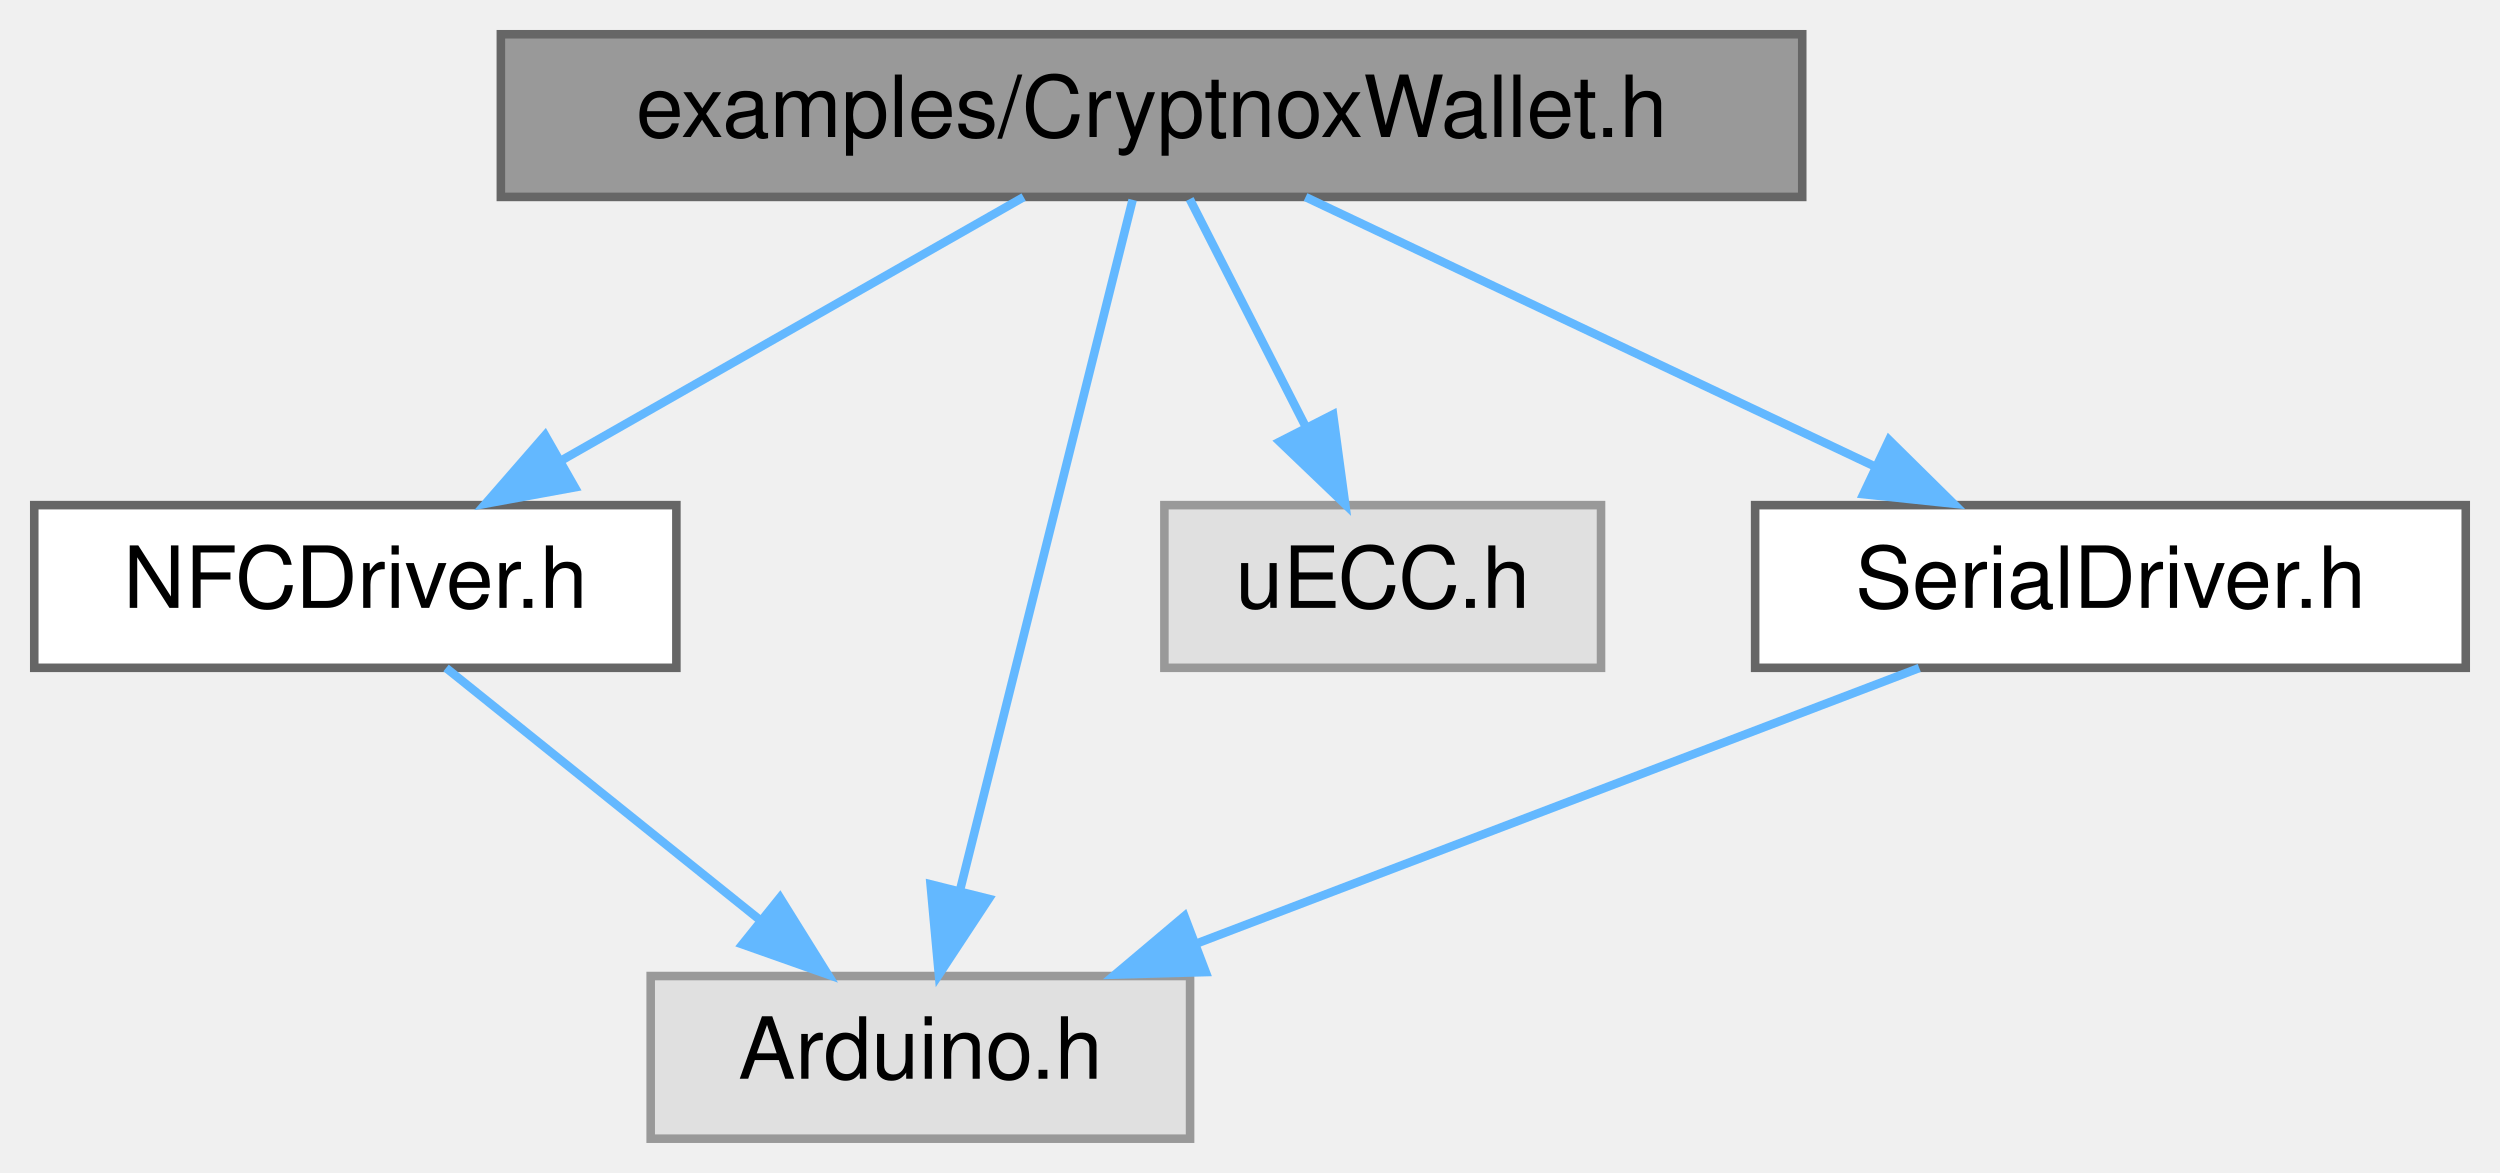
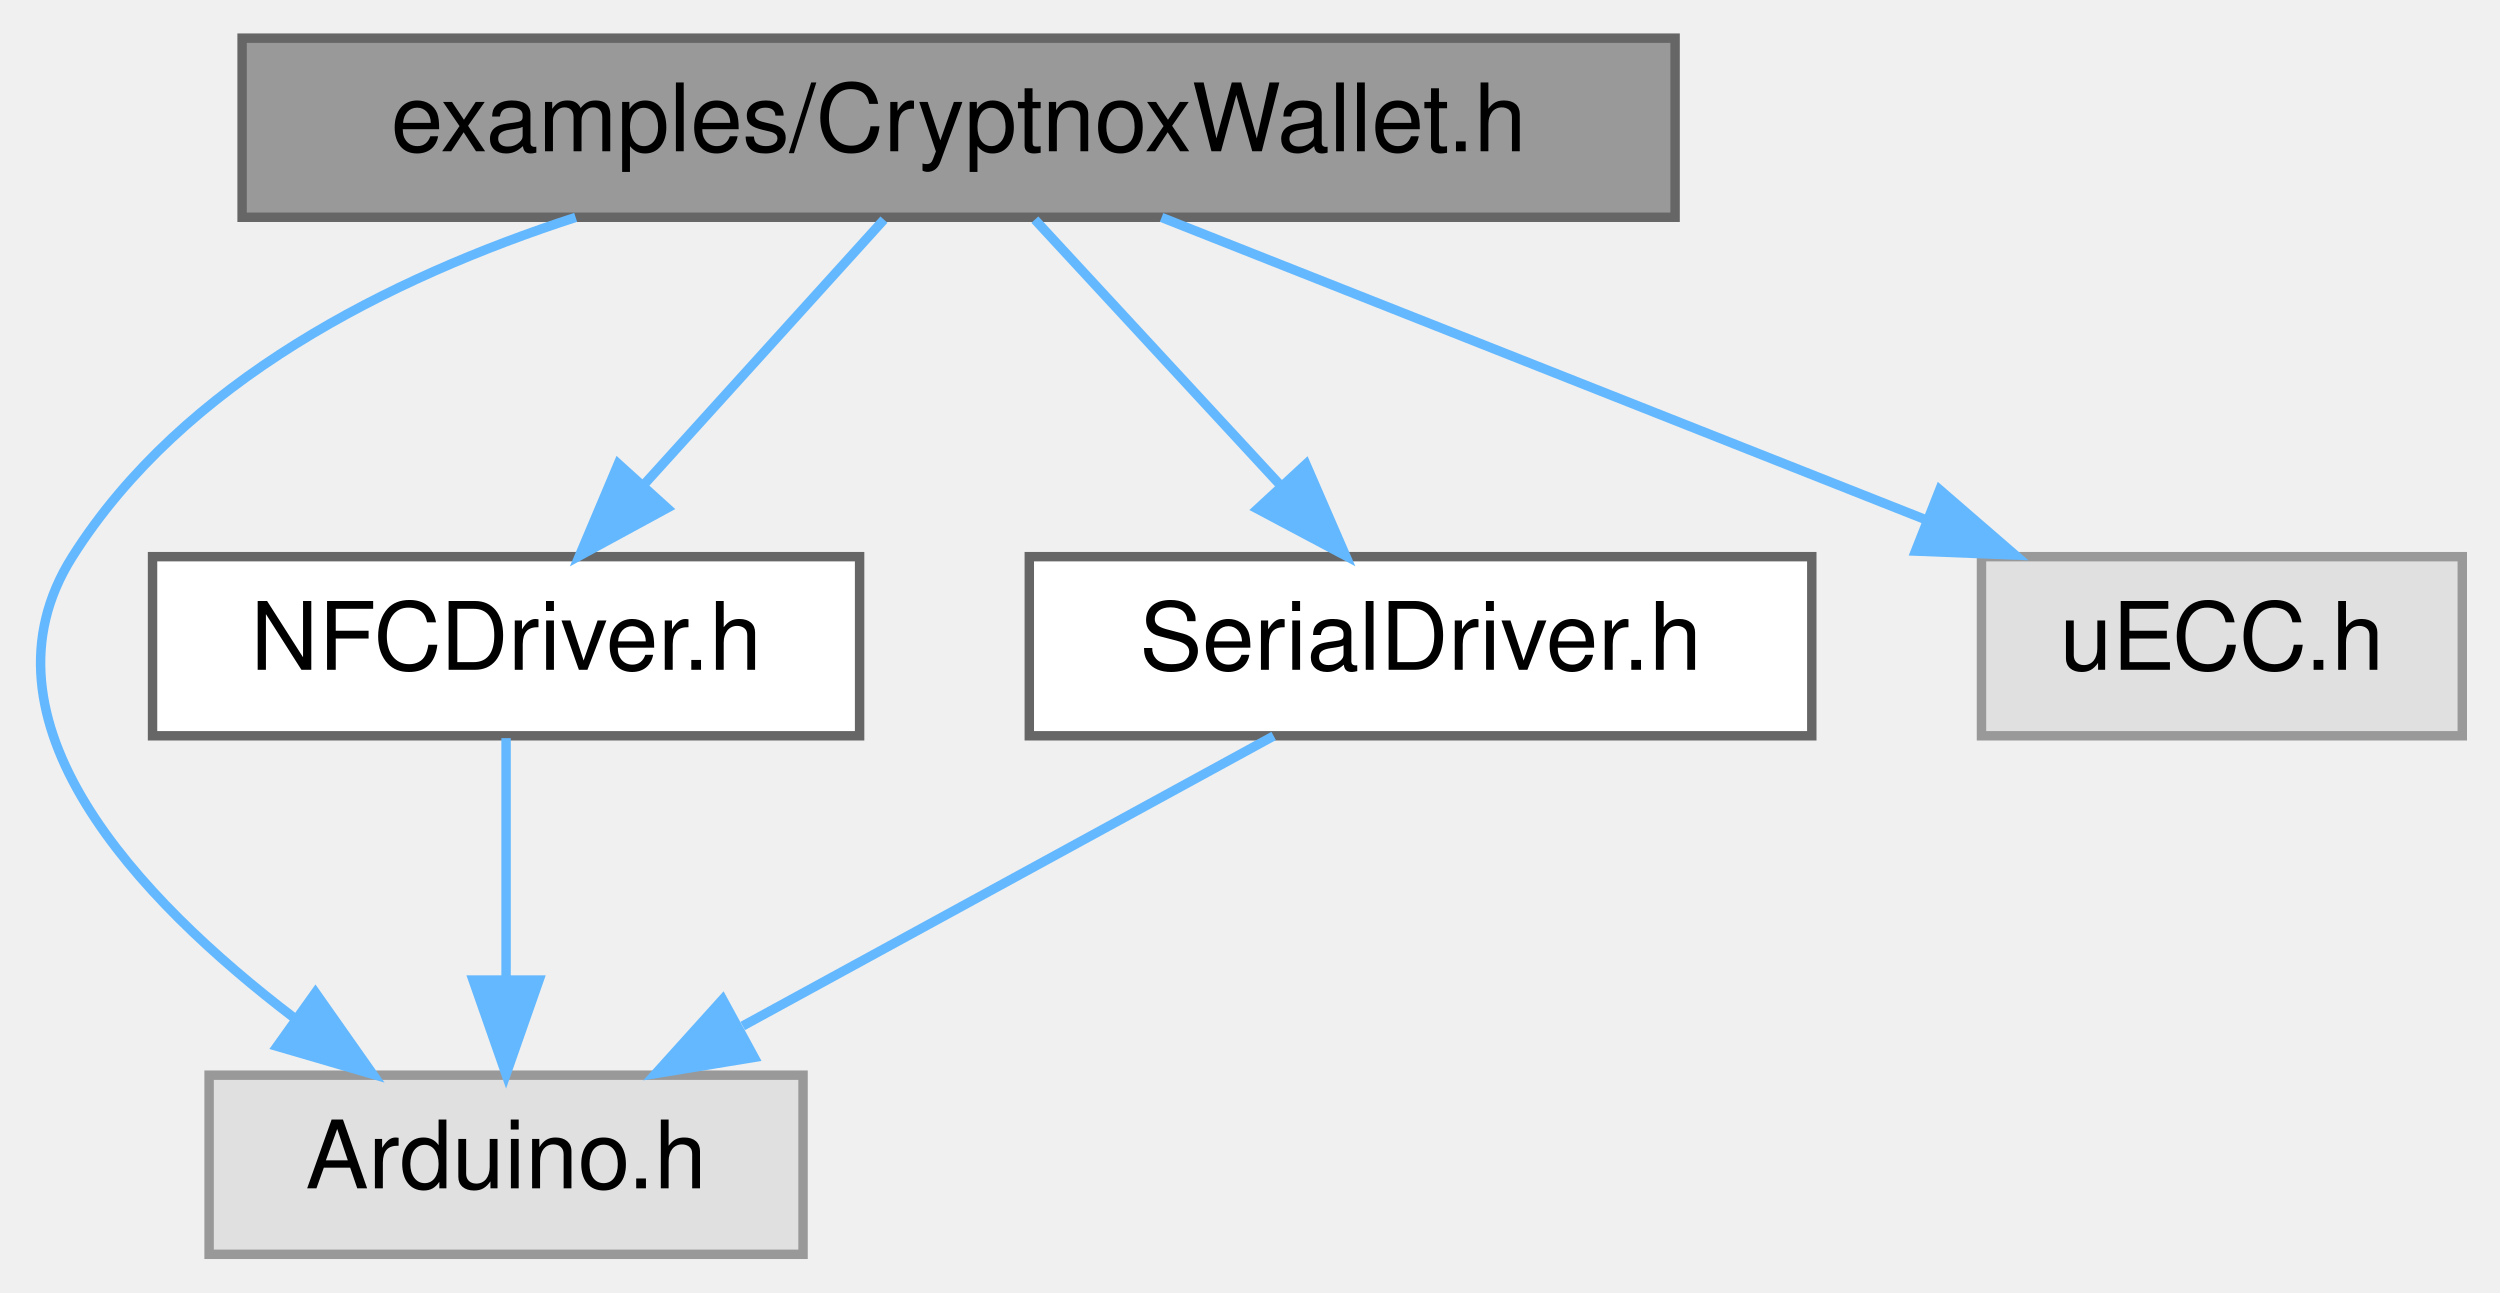
- <svg xmlns="http://www.w3.org/2000/svg" xmlns:xlink="http://www.w3.org/1999/xlink" width="292pt" height="137pt" viewBox="0.00 0.00 292.00 137.00">
+ <svg xmlns="http://www.w3.org/2000/svg" xmlns:xlink="http://www.w3.org/1999/xlink" width="265pt" height="137pt" viewBox="0.00 0.00 265.18 137.00">
  <g id="graph0" class="graph" transform="scale(1 1) rotate(0) translate(4 133)">
    <g id="Node000001" class="node">
      <g id="a_Node000001">
        <a xlink:title=" ">
-           <polygon fill="#999999" stroke="#666666" points="206.5,-129 54.5,-129 54.5,-110 206.5,-110 206.5,-129" />
-           <text text-anchor="middle" x="130.5" y="-117" font-family="Helvetica,sans-Serif" font-size="10.00">examples/CryptnoxWallet.h</text>
+           <polygon fill="#999999" stroke="#666666" points="173.68,-129 21.68,-129 21.68,-110 173.68,-110 173.68,-129" />
+           <text text-anchor="middle" x="97.68" y="-117" font-family="Helvetica,sans-Serif" font-size="10.00">examples/CryptnoxWallet.h</text>
        </a>
      </g>
    </g>
    <g id="Node000002" class="node">
      <g id="a_Node000002">
-         <a xlink:href="NFCDriver_8h.html" target="_top" xlink:title=" ">
-           <polygon fill="white" stroke="#666666" points="75,-74 0,-74 0,-55 75,-55 75,-74" />
-           <text text-anchor="middle" x="37.5" y="-62" font-family="Helvetica,sans-Serif" font-size="10.00">NFCDriver.h</text>
+         <a xlink:title=" ">
+           <polygon fill="#e0e0e0" stroke="#999999" points="81.18,-19 18.18,-19 18.18,0 81.18,0 81.18,-19" />
+           <text text-anchor="middle" x="49.68" y="-7" font-family="Helvetica,sans-Serif" font-size="10.00">Arduino.h</text>
        </a>
      </g>
    </g>
    <g id="edge1_Node000001_Node000002" class="edge">
      <g id="a_edge1_Node000001_Node000002">
        <a xlink:title=" ">
-           <path fill="none" stroke="#63b8ff" d="M115.56,-109.98C101,-101.69 78.63,-88.94 61.57,-79.22" />
-           <polygon fill="#63b8ff" stroke="#63b8ff" points="63.14,-76.08 52.71,-74.17 59.67,-82.16 63.14,-76.08" />
+           <path fill="none" stroke="#63b8ff" d="M57.06,-109.99C37.37,-103.59 15.46,-92.61 3.68,-74 -7.29,-56.66 10.6,-37.73 27.18,-25.09" />
+           <polygon fill="#63b8ff" stroke="#63b8ff" points="29.46,-27.76 35.56,-19.09 25.39,-22.06 29.46,-27.76" />
        </a>
      </g>
    </g>
    <g id="Node000003" class="node">
      <g id="a_Node000003">
-         <a xlink:title=" ">
-           <polygon fill="#e0e0e0" stroke="#999999" points="135,-19 72,-19 72,0 135,0 135,-19" />
-           <text text-anchor="middle" x="103.5" y="-7" font-family="Helvetica,sans-Serif" font-size="10.00">Arduino.h</text>
+         <a xlink:href="NFCDriver_8h.html" target="_top" xlink:title=" ">
+           <polygon fill="white" stroke="#666666" points="87.18,-74 12.18,-74 12.18,-55 87.18,-55 87.18,-74" />
+           <text text-anchor="middle" x="49.68" y="-62" font-family="Helvetica,sans-Serif" font-size="10.00">NFCDriver.h</text>
        </a>
      </g>
    </g>
-     <g id="edge3_Node000001_Node000003" class="edge">
-       <g id="a_edge3_Node000001_Node000003">
+     <g id="edge2_Node000001_Node000003" class="edge">
+       <g id="a_edge2_Node000001_Node000003">
        <a xlink:title=" ">
-           <path fill="none" stroke="#63b8ff" d="M128.29,-109.66C123.9,-92.09 113.99,-52.45 108.11,-28.95" />
-           <polygon fill="#63b8ff" stroke="#63b8ff" points="111.49,-28.01 105.66,-19.16 104.69,-29.71 111.49,-28.01" />
+           <path fill="none" stroke="#63b8ff" d="M89.76,-109.75C82.84,-102.11 72.62,-90.82 64.23,-81.56" />
+           <polygon fill="#63b8ff" stroke="#63b8ff" points="66.77,-79.15 57.46,-74.09 61.58,-83.85 66.77,-79.15" />
        </a>
      </g>
    </g>
    <g id="Node000004" class="node">
      <g id="a_Node000004">
-         <a xlink:title=" ">
-           <polygon fill="#e0e0e0" stroke="#999999" points="183,-74 132,-74 132,-55 183,-55 183,-74" />
-           <text text-anchor="middle" x="157.5" y="-62" font-family="Helvetica,sans-Serif" font-size="10.00">uECC.h</text>
+         <a xlink:href="SerialDriver_8h.html" target="_top" xlink:title=" ">
+           <polygon fill="white" stroke="#666666" points="188.18,-74 105.18,-74 105.18,-55 188.18,-55 188.18,-74" />
+           <text text-anchor="middle" x="146.68" y="-62" font-family="Helvetica,sans-Serif" font-size="10.00">SerialDriver.h</text>
        </a>
      </g>
    </g>
    <g id="edge4_Node000001_Node000004" class="edge">
      <g id="a_edge4_Node000001_Node000004">
        <a xlink:title=" ">
-           <path fill="none" stroke="#63b8ff" d="M134.96,-109.75C138.62,-102.57 143.91,-92.18 148.45,-83.27" />
-           <polygon fill="#63b8ff" stroke="#63b8ff" points="151.7,-84.59 153.12,-74.09 145.47,-81.41 151.7,-84.59" />
+           <path fill="none" stroke="#63b8ff" d="M105.77,-109.75C112.84,-102.11 123.27,-90.82 131.83,-81.56" />
+           <polygon fill="#63b8ff" stroke="#63b8ff" points="134.52,-83.81 138.74,-74.09 129.38,-79.06 134.52,-83.81" />
        </a>
      </g>
    </g>
    <g id="Node000005" class="node">
      <g id="a_Node000005">
-         <a xlink:href="SerialDriver_8h.html" target="_top" xlink:title=" ">
-           <polygon fill="white" stroke="#666666" points="284,-74 201,-74 201,-55 284,-55 284,-74" />
-           <text text-anchor="middle" x="242.5" y="-62" font-family="Helvetica,sans-Serif" font-size="10.00">SerialDriver.h</text>
+         <a xlink:title=" ">
+           <polygon fill="#e0e0e0" stroke="#999999" points="257.18,-74 206.18,-74 206.18,-55 257.18,-55 257.18,-74" />
+           <text text-anchor="middle" x="231.68" y="-62" font-family="Helvetica,sans-Serif" font-size="10.00">uECC.h</text>
        </a>
      </g>
    </g>
-     <g id="edge5_Node000001_Node000005" class="edge">
-       <g id="a_edge5_Node000001_Node000005">
+     <g id="edge6_Node000001_Node000005" class="edge">
+       <g id="a_edge6_Node000001_Node000005">
        <a xlink:title=" ">
-           <path fill="none" stroke="#63b8ff" d="M148.49,-109.98C166.43,-101.5 194.22,-88.35 214.93,-78.54" />
-           <polygon fill="#63b8ff" stroke="#63b8ff" points="216.64,-81.61 224.18,-74.17 213.64,-75.28 216.64,-81.61" />
+           <path fill="none" stroke="#63b8ff" d="M119.21,-109.98C141.16,-101.3 175.42,-87.75 200.37,-77.88" />
+           <polygon fill="#63b8ff" stroke="#63b8ff" points="201.75,-81.1 209.76,-74.17 199.18,-74.59 201.75,-81.1" />
        </a>
      </g>
    </g>
-     <g id="edge2_Node000002_Node000003" class="edge">
-       <g id="a_edge2_Node000002_Node000003">
+     <g id="edge3_Node000003_Node000002" class="edge">
+       <g id="a_edge3_Node000003_Node000002">
        <a xlink:title=" ">
-           <path fill="none" stroke="#63b8ff" d="M48.1,-54.98C57.96,-47.07 72.85,-35.11 84.72,-25.58" />
-           <polygon fill="#63b8ff" stroke="#63b8ff" points="87.1,-28.16 92.7,-19.17 82.71,-22.7 87.1,-28.16" />
+           <path fill="none" stroke="#63b8ff" d="M49.68,-54.75C49.68,-47.8 49.68,-37.85 49.68,-29.13" />
+           <polygon fill="#63b8ff" stroke="#63b8ff" points="53.18,-29.09 49.68,-19.09 46.18,-29.09 53.18,-29.09" />
        </a>
      </g>
    </g>
-     <g id="edge6_Node000005_Node000003" class="edge">
-       <g id="a_edge6_Node000005_Node000003">
+     <g id="edge5_Node000004_Node000002" class="edge">
+       <g id="a_edge5_Node000004_Node000002">
        <a xlink:title=" ">
-           <path fill="none" stroke="#63b8ff" d="M220.17,-54.98C197.3,-46.27 161.54,-32.63 135.64,-22.75" />
-           <polygon fill="#63b8ff" stroke="#63b8ff" points="136.83,-19.46 126.24,-19.17 134.34,-26 136.83,-19.46" />
+           <path fill="none" stroke="#63b8ff" d="M131.1,-54.98C115.92,-46.69 92.58,-33.94 74.78,-24.22" />
+           <polygon fill="#63b8ff" stroke="#63b8ff" points="76,-20.89 65.55,-19.17 72.65,-27.04 76,-20.89" />
        </a>
      </g>
    </g>
  </g>
</svg>
